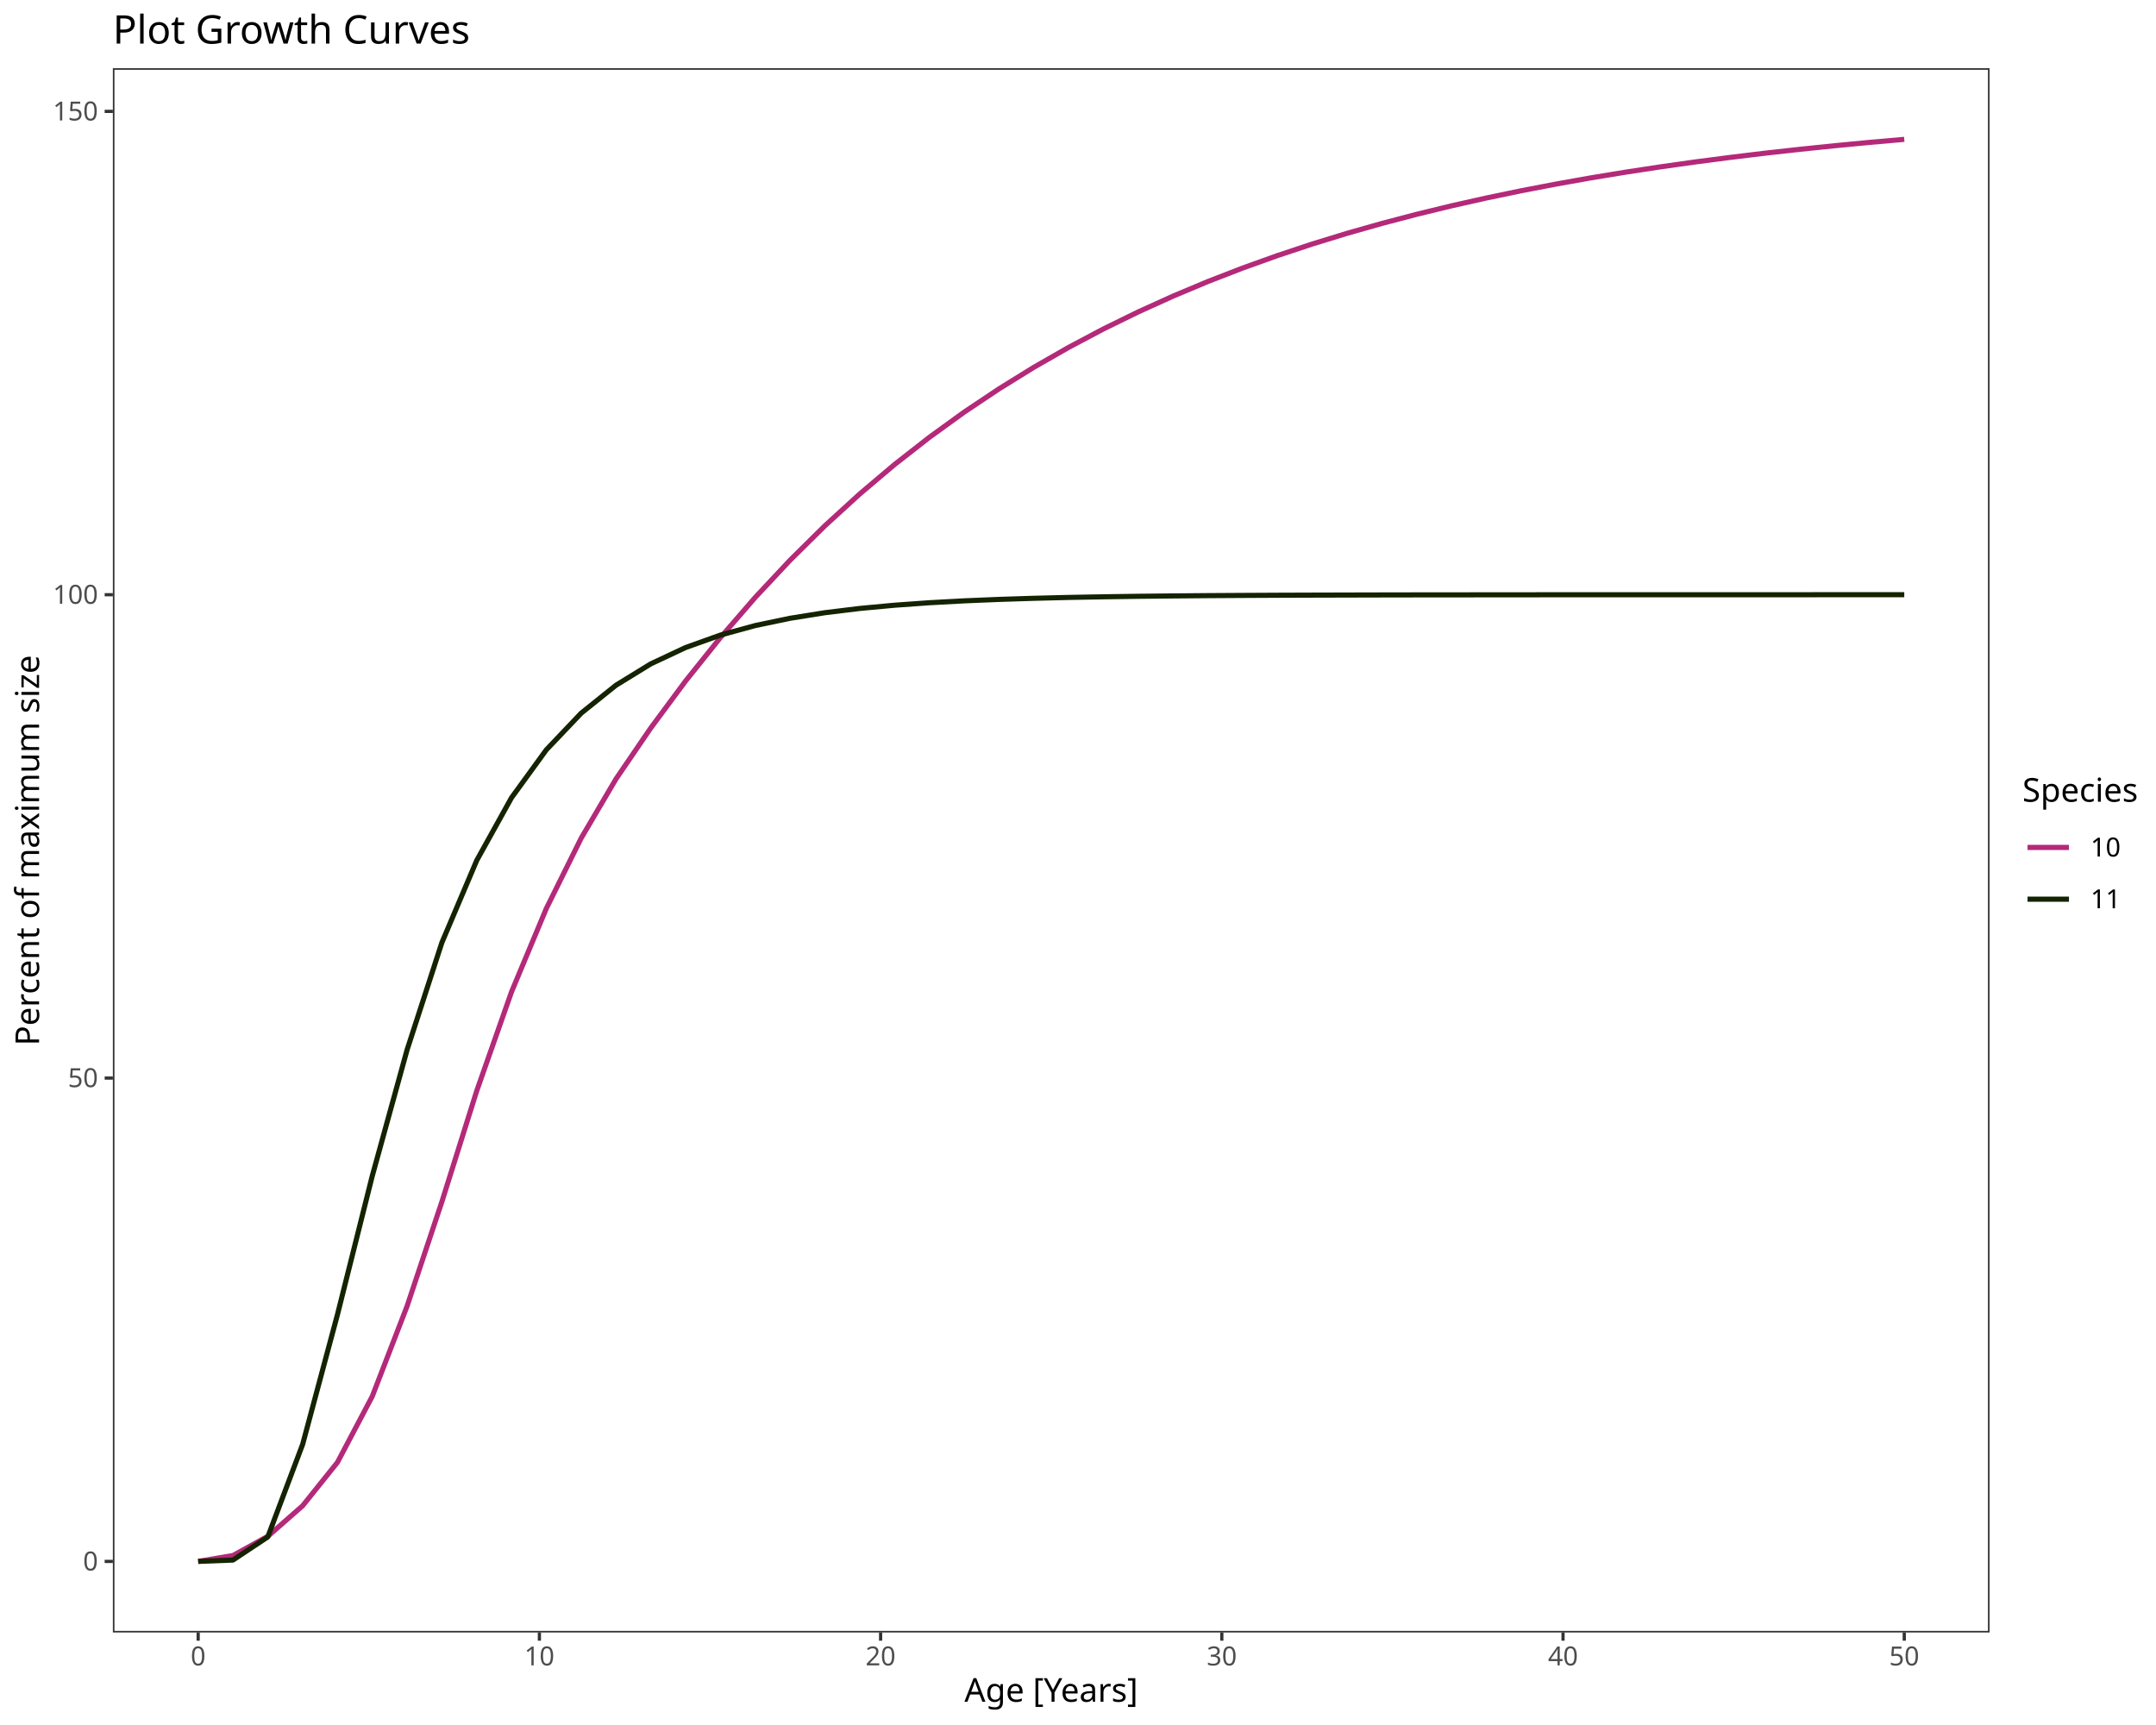
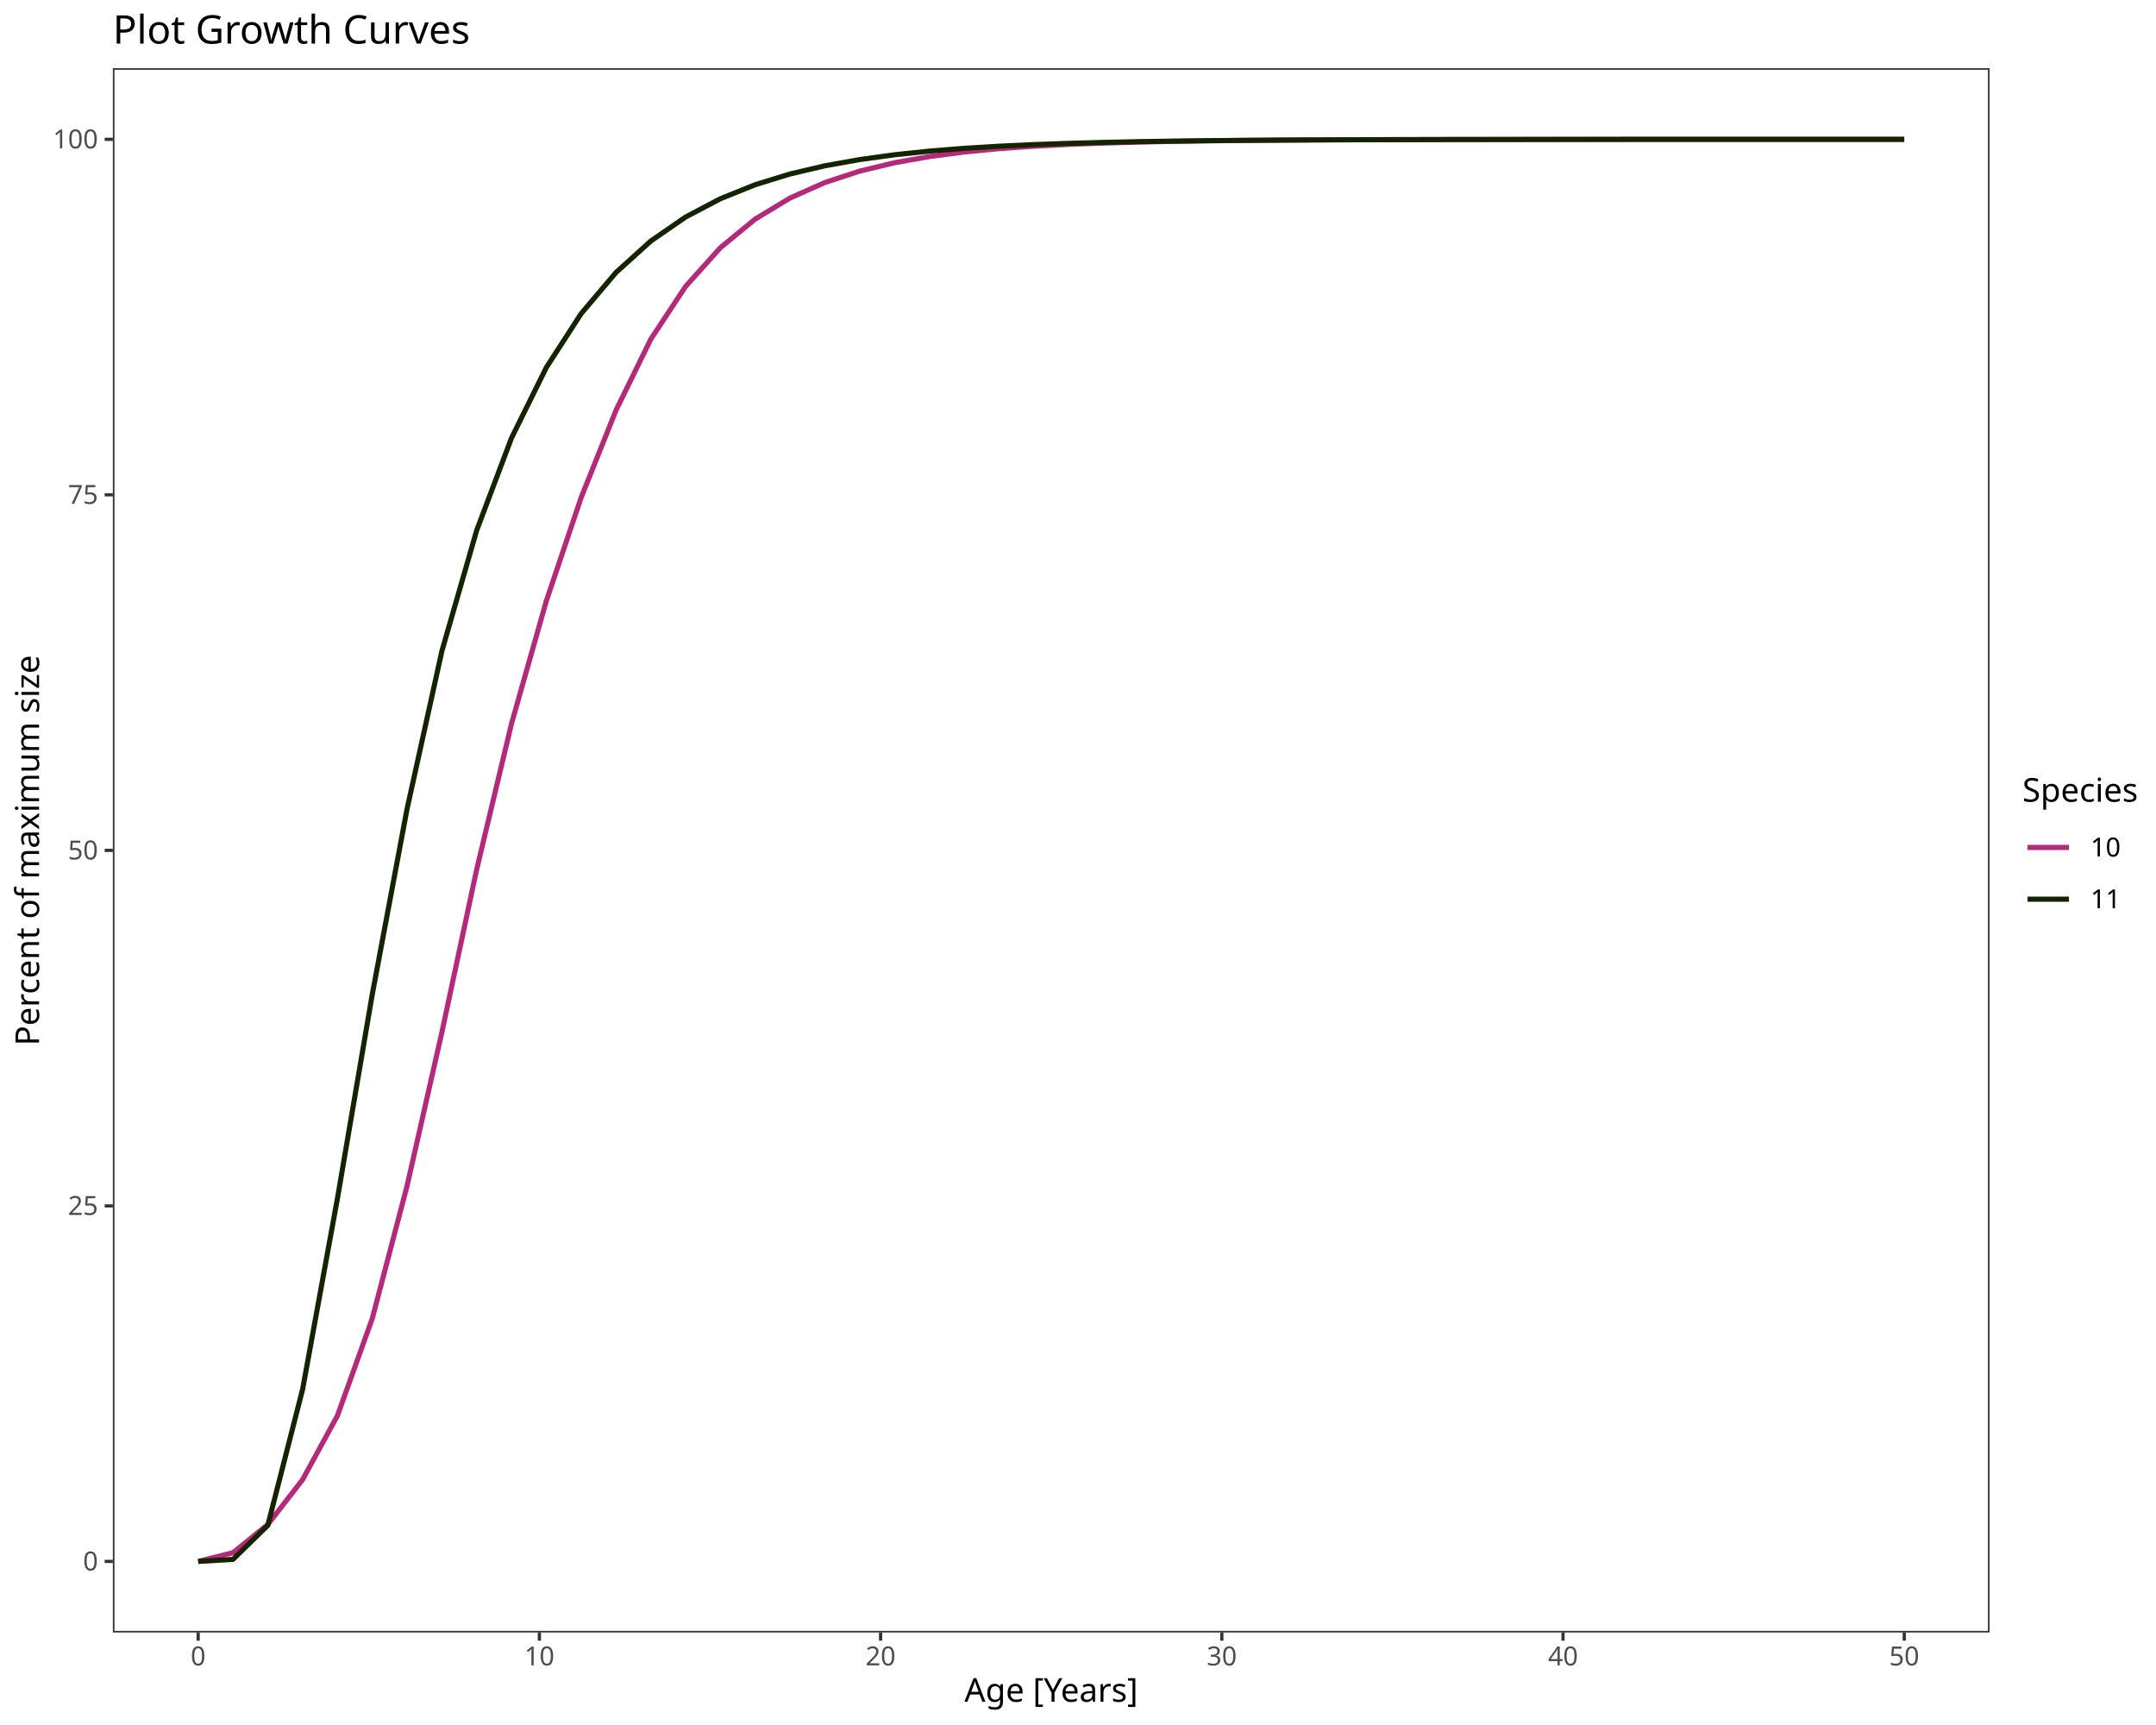
<svg xmlns="http://www.w3.org/2000/svg" class="svglite" data-engine-version="2.0" width="720.00pt" height="576.00pt" viewBox="0 0 720.00 576.00">
  <defs>
    <style type="text/css">
    .svglite line, .svglite polyline, .svglite polygon, .svglite path, .svglite rect, .svglite circle {
      fill: none;
      stroke: #000000;
      stroke-linecap: round;
      stroke-linejoin: round;
      stroke-miterlimit: 10.00;
    }
  </style>
  </defs>
  <rect width="100%" height="100%" style="stroke: none; fill: #FFFFFF;" />
  <defs>
    <clipPath id="cpMC4wMHw3MjAuMDB8MC4wMHw1NzYuMDA=">
      <rect x="0.00" y="0.00" width="720.00" height="576.00" />
    </clipPath>
  </defs>
  <g clip-path="url(#cpMC4wMHw3MjAuMDB8MC4wMHw1NzYuMDA=)">
    <rect x="-0" y="0.00" width="720.00" height="576.00" style="stroke-width: 1.07; stroke: #FFFFFF; fill: #FFFFFF;" />
  </g>
  <defs>
    <clipPath id="cpMzcuNjl8NjY0LjQyfDIyLjc4fDU0NS4xMQ==">
      <rect x="37.69" y="22.78" width="626.73" height="522.33" />
    </clipPath>
  </defs>
  <g clip-path="url(#cpMzcuNjl8NjY0LjQyfDIyLjc4fDU0NS4xMQ==)">
    <rect x="37.69" y="22.78" width="626.73" height="522.33" style="stroke-width: 1.07; stroke: none; fill: #FFFFFF;" />
-     <polyline points="66.18,521.37 77.80,519.40 89.43,513.00 101.06,502.80 112.69,488.30 124.31,466.27 135.94,436.15 147.57,401.27 159.20,364.28 170.82,331.21 182.45,303.35 194.08,279.88 205.71,260.11 217.33,243.08 228.96,227.39 240.59,212.89 252.22,199.47 263.85,187.05 275.47,175.57 287.10,164.95 298.73,155.12 310.36,146.03 321.98,137.62 333.61,129.85 345.24,122.65 356.87,116.00 368.49,109.84 380.12,104.15 391.75,98.88 403.38,94.00 415.00,89.50 426.63,85.33 438.26,81.47 449.89,77.90 461.52,74.60 473.14,71.55 484.77,68.72 496.40,66.11 508.03,63.69 519.65,61.46 531.28,59.39 542.91,57.48 554.54,55.71 566.16,54.07 577.79,52.56 589.42,51.15 601.05,49.86 612.67,48.66 624.30,47.55 635.93,46.53 " style="stroke-width: 1.71; stroke: #B42979; stroke-linecap: butt;" />
-     <polyline points="66.18,521.37 77.80,520.92 89.43,513.19 101.06,482.31 112.69,438.98 124.31,392.69 135.94,350.57 147.57,314.74 159.20,287.32 170.82,266.37 182.45,250.37 194.08,238.14 205.71,228.81 217.33,221.67 228.96,216.22 240.59,212.06 252.22,208.88 263.85,206.45 275.47,204.59 287.10,203.17 298.73,202.09 310.36,201.26 321.98,200.63 333.61,200.15 345.24,199.78 356.87,199.49 368.49,199.28 380.12,199.11 391.75,198.99 403.38,198.89 415.00,198.82 426.63,198.76 438.26,198.72 449.89,198.69 461.52,198.66 473.14,198.64 484.77,198.63 496.40,198.62 508.03,198.61 519.65,198.60 531.28,198.60 542.91,198.59 554.54,198.59 566.16,198.59 577.79,198.59 589.42,198.59 601.05,198.59 612.67,198.58 624.30,198.58 635.93,198.58 " style="stroke-width: 1.71; stroke: #142300; stroke-linecap: butt;" />
+     <polyline points="66.18,521.37 77.80,518.47 89.43,509.06 101.06,494.05 112.69,472.71 124.31,440.31 135.94,396.00 147.57,344.69 159.20,290.28 170.82,241.64 182.45,200.65 194.08,166.12 205.71,137.03 217.33,113.27 228.96,95.65 240.59,82.69 252.22,73.14 263.85,66.12 275.47,60.95 287.10,57.14 298.73,54.34 310.36,52.28 321.98,50.76 333.61,49.64 345.24,48.82 356.87,48.21 368.49,47.77 380.12,47.44 391.75,47.20 403.38,47.02 415.00,46.89 426.63,46.79 438.26,46.72 449.89,46.67 461.52,46.63 473.14,46.60 484.77,46.58 496.40,46.57 508.03,46.56 519.65,46.55 531.28,46.54 542.91,46.54 554.54,46.53 566.16,46.53 577.79,46.53 589.42,46.53 601.05,46.53 612.67,46.53 624.30,46.53 635.93,46.53 " style="stroke-width: 1.71; stroke: #B42979; stroke-linecap: butt;" />
+     <polyline points="66.18,521.37 77.80,520.70 89.43,509.34 101.06,463.90 112.69,400.17 124.31,332.08 135.94,270.10 147.57,217.40 159.20,177.07 170.82,146.25 182.45,122.71 194.08,104.72 205.71,90.99 217.33,80.49 228.96,72.47 240.59,66.35 252.22,61.67 263.85,58.09 275.47,55.36 287.10,53.28 298.73,51.68 310.36,50.46 321.98,49.53 333.61,48.82 345.24,48.28 356.87,47.87 368.49,47.55 380.12,47.31 391.75,47.12 403.38,46.98 415.00,46.87 426.63,46.79 438.26,46.73 449.89,46.68 461.52,46.64 473.14,46.62 484.77,46.59 496.40,46.58 508.03,46.57 519.65,46.56 531.28,46.55 542.91,46.54 554.54,46.54 566.16,46.54 577.79,46.53 589.42,46.53 601.05,46.53 612.67,46.53 624.30,46.53 635.93,46.53 " style="stroke-width: 1.71; stroke: #142300; stroke-linecap: butt;" />
    <rect x="37.69" y="22.78" width="626.73" height="522.33" style="stroke-width: 1.07; stroke: #333333;" />
  </g>
  <g clip-path="url(#cpMC4wMHw3MjAuMDB8MC4wMHw1NzYuMDA=)">
    <text x="32.76" y="524.40" text-anchor="end" style="font-size: 8.80px; fill: #4D4D4D; font-family: sans;" textLength="4.89px" lengthAdjust="spacingAndGlyphs">0</text>
-     <text x="32.76" y="363.00" text-anchor="end" style="font-size: 8.80px; fill: #4D4D4D; font-family: sans;" textLength="9.79px" lengthAdjust="spacingAndGlyphs">50</text>
-     <text x="32.76" y="201.61" text-anchor="end" style="font-size: 8.80px; fill: #4D4D4D; font-family: sans;" textLength="14.68px" lengthAdjust="spacingAndGlyphs">100</text>
-     <text x="32.76" y="40.22" text-anchor="end" style="font-size: 8.80px; fill: #4D4D4D; font-family: sans;" textLength="14.68px" lengthAdjust="spacingAndGlyphs">150</text>
+     <text x="32.76" y="405.69" text-anchor="end" style="font-size: 8.80px; fill: #4D4D4D; font-family: sans;" textLength="9.79px" lengthAdjust="spacingAndGlyphs">25</text>
+     <text x="32.76" y="286.98" text-anchor="end" style="font-size: 8.80px; fill: #4D4D4D; font-family: sans;" textLength="9.79px" lengthAdjust="spacingAndGlyphs">50</text>
+     <text x="32.76" y="168.26" text-anchor="end" style="font-size: 8.80px; fill: #4D4D4D; font-family: sans;" textLength="9.79px" lengthAdjust="spacingAndGlyphs">75</text>
+     <text x="32.76" y="49.55" text-anchor="end" style="font-size: 8.80px; fill: #4D4D4D; font-family: sans;" textLength="14.68px" lengthAdjust="spacingAndGlyphs">100</text>
    <polyline points="34.95,521.37 37.69,521.37 " style="stroke-width: 1.07; stroke: #333333; stroke-linecap: butt;" />
-     <polyline points="34.95,359.98 37.69,359.98 " style="stroke-width: 1.07; stroke: #333333; stroke-linecap: butt;" />
-     <polyline points="34.95,198.58 37.69,198.58 " style="stroke-width: 1.07; stroke: #333333; stroke-linecap: butt;" />
-     <polyline points="34.95,37.19 37.69,37.19 " style="stroke-width: 1.07; stroke: #333333; stroke-linecap: butt;" />
+     <polyline points="34.95,402.66 37.69,402.66 " style="stroke-width: 1.07; stroke: #333333; stroke-linecap: butt;" />
+     <polyline points="34.95,283.95 37.69,283.95 " style="stroke-width: 1.07; stroke: #333333; stroke-linecap: butt;" />
+     <polyline points="34.95,165.24 37.69,165.24 " style="stroke-width: 1.07; stroke: #333333; stroke-linecap: butt;" />
+     <polyline points="34.95,46.52 37.69,46.52 " style="stroke-width: 1.07; stroke: #333333; stroke-linecap: butt;" />
    <polyline points="66.18,547.85 66.18,545.11 " style="stroke-width: 1.07; stroke: #333333; stroke-linecap: butt;" />
    <polyline points="180.13,547.85 180.13,545.11 " style="stroke-width: 1.07; stroke: #333333; stroke-linecap: butt;" />
    <polyline points="294.08,547.85 294.08,545.11 " style="stroke-width: 1.07; stroke: #333333; stroke-linecap: butt;" />
    <polyline points="408.03,547.85 408.03,545.11 " style="stroke-width: 1.07; stroke: #333333; stroke-linecap: butt;" />
    <polyline points="521.98,547.85 521.98,545.11 " style="stroke-width: 1.07; stroke: #333333; stroke-linecap: butt;" />
    <polyline points="635.93,547.85 635.93,545.11 " style="stroke-width: 1.07; stroke: #333333; stroke-linecap: butt;" />
    <text x="66.18" y="556.10" text-anchor="middle" style="font-size: 8.80px; fill: #4D4D4D; font-family: sans;" textLength="4.89px" lengthAdjust="spacingAndGlyphs">0</text>
    <text x="180.13" y="556.10" text-anchor="middle" style="font-size: 8.80px; fill: #4D4D4D; font-family: sans;" textLength="9.79px" lengthAdjust="spacingAndGlyphs">10</text>
    <text x="294.08" y="556.10" text-anchor="middle" style="font-size: 8.80px; fill: #4D4D4D; font-family: sans;" textLength="9.79px" lengthAdjust="spacingAndGlyphs">20</text>
    <text x="408.03" y="556.10" text-anchor="middle" style="font-size: 8.80px; fill: #4D4D4D; font-family: sans;" textLength="9.79px" lengthAdjust="spacingAndGlyphs">30</text>
    <text x="521.98" y="556.10" text-anchor="middle" style="font-size: 8.80px; fill: #4D4D4D; font-family: sans;" textLength="9.79px" lengthAdjust="spacingAndGlyphs">40</text>
    <text x="635.93" y="556.10" text-anchor="middle" style="font-size: 8.80px; fill: #4D4D4D; font-family: sans;" textLength="9.79px" lengthAdjust="spacingAndGlyphs">50</text>
    <text x="351.05" y="568.24" text-anchor="middle" style="font-size: 11.00px; font-family: sans;" textLength="57.49px" lengthAdjust="spacingAndGlyphs">Age [Years]</text>
    <text transform="translate(13.05,283.95) rotate(-90)" text-anchor="middle" style="font-size: 11.00px; font-family: sans;" textLength="123.51px" lengthAdjust="spacingAndGlyphs">Percent of maximum size</text>
    <rect x="675.38" y="259.00" width="39.14" height="49.89" style="stroke-width: 1.07; stroke: none; fill: #FFFFFF;" />
    <text x="675.38" y="267.71" style="font-size: 11.00px; font-family: sans;" textLength="39.14px" lengthAdjust="spacingAndGlyphs">Species</text>
    <rect x="675.38" y="274.33" width="17.28" height="17.28" style="stroke-width: 1.07; stroke: none; fill: #FFFFFF;" />
    <line x1="677.10" y1="282.97" x2="690.93" y2="282.97" style="stroke-width: 1.71; stroke: #B42979; stroke-linecap: butt;" />
    <rect x="675.38" y="291.61" width="17.28" height="17.28" style="stroke-width: 1.07; stroke: none; fill: #FFFFFF;" />
    <line x1="677.10" y1="300.25" x2="690.93" y2="300.25" style="stroke-width: 1.71; stroke: #142300; stroke-linecap: butt;" />
    <text x="698.14" y="286.00" style="font-size: 8.80px; font-family: sans;" textLength="9.79px" lengthAdjust="spacingAndGlyphs">10</text>
    <text x="698.14" y="303.28" style="font-size: 8.80px; font-family: sans;" textLength="9.79px" lengthAdjust="spacingAndGlyphs">11</text>
    <text x="37.69" y="14.56" style="font-size: 13.20px; font-family: sans;" textLength="114.46px" lengthAdjust="spacingAndGlyphs">Plot Growth Curves</text>
  </g>
</svg>
